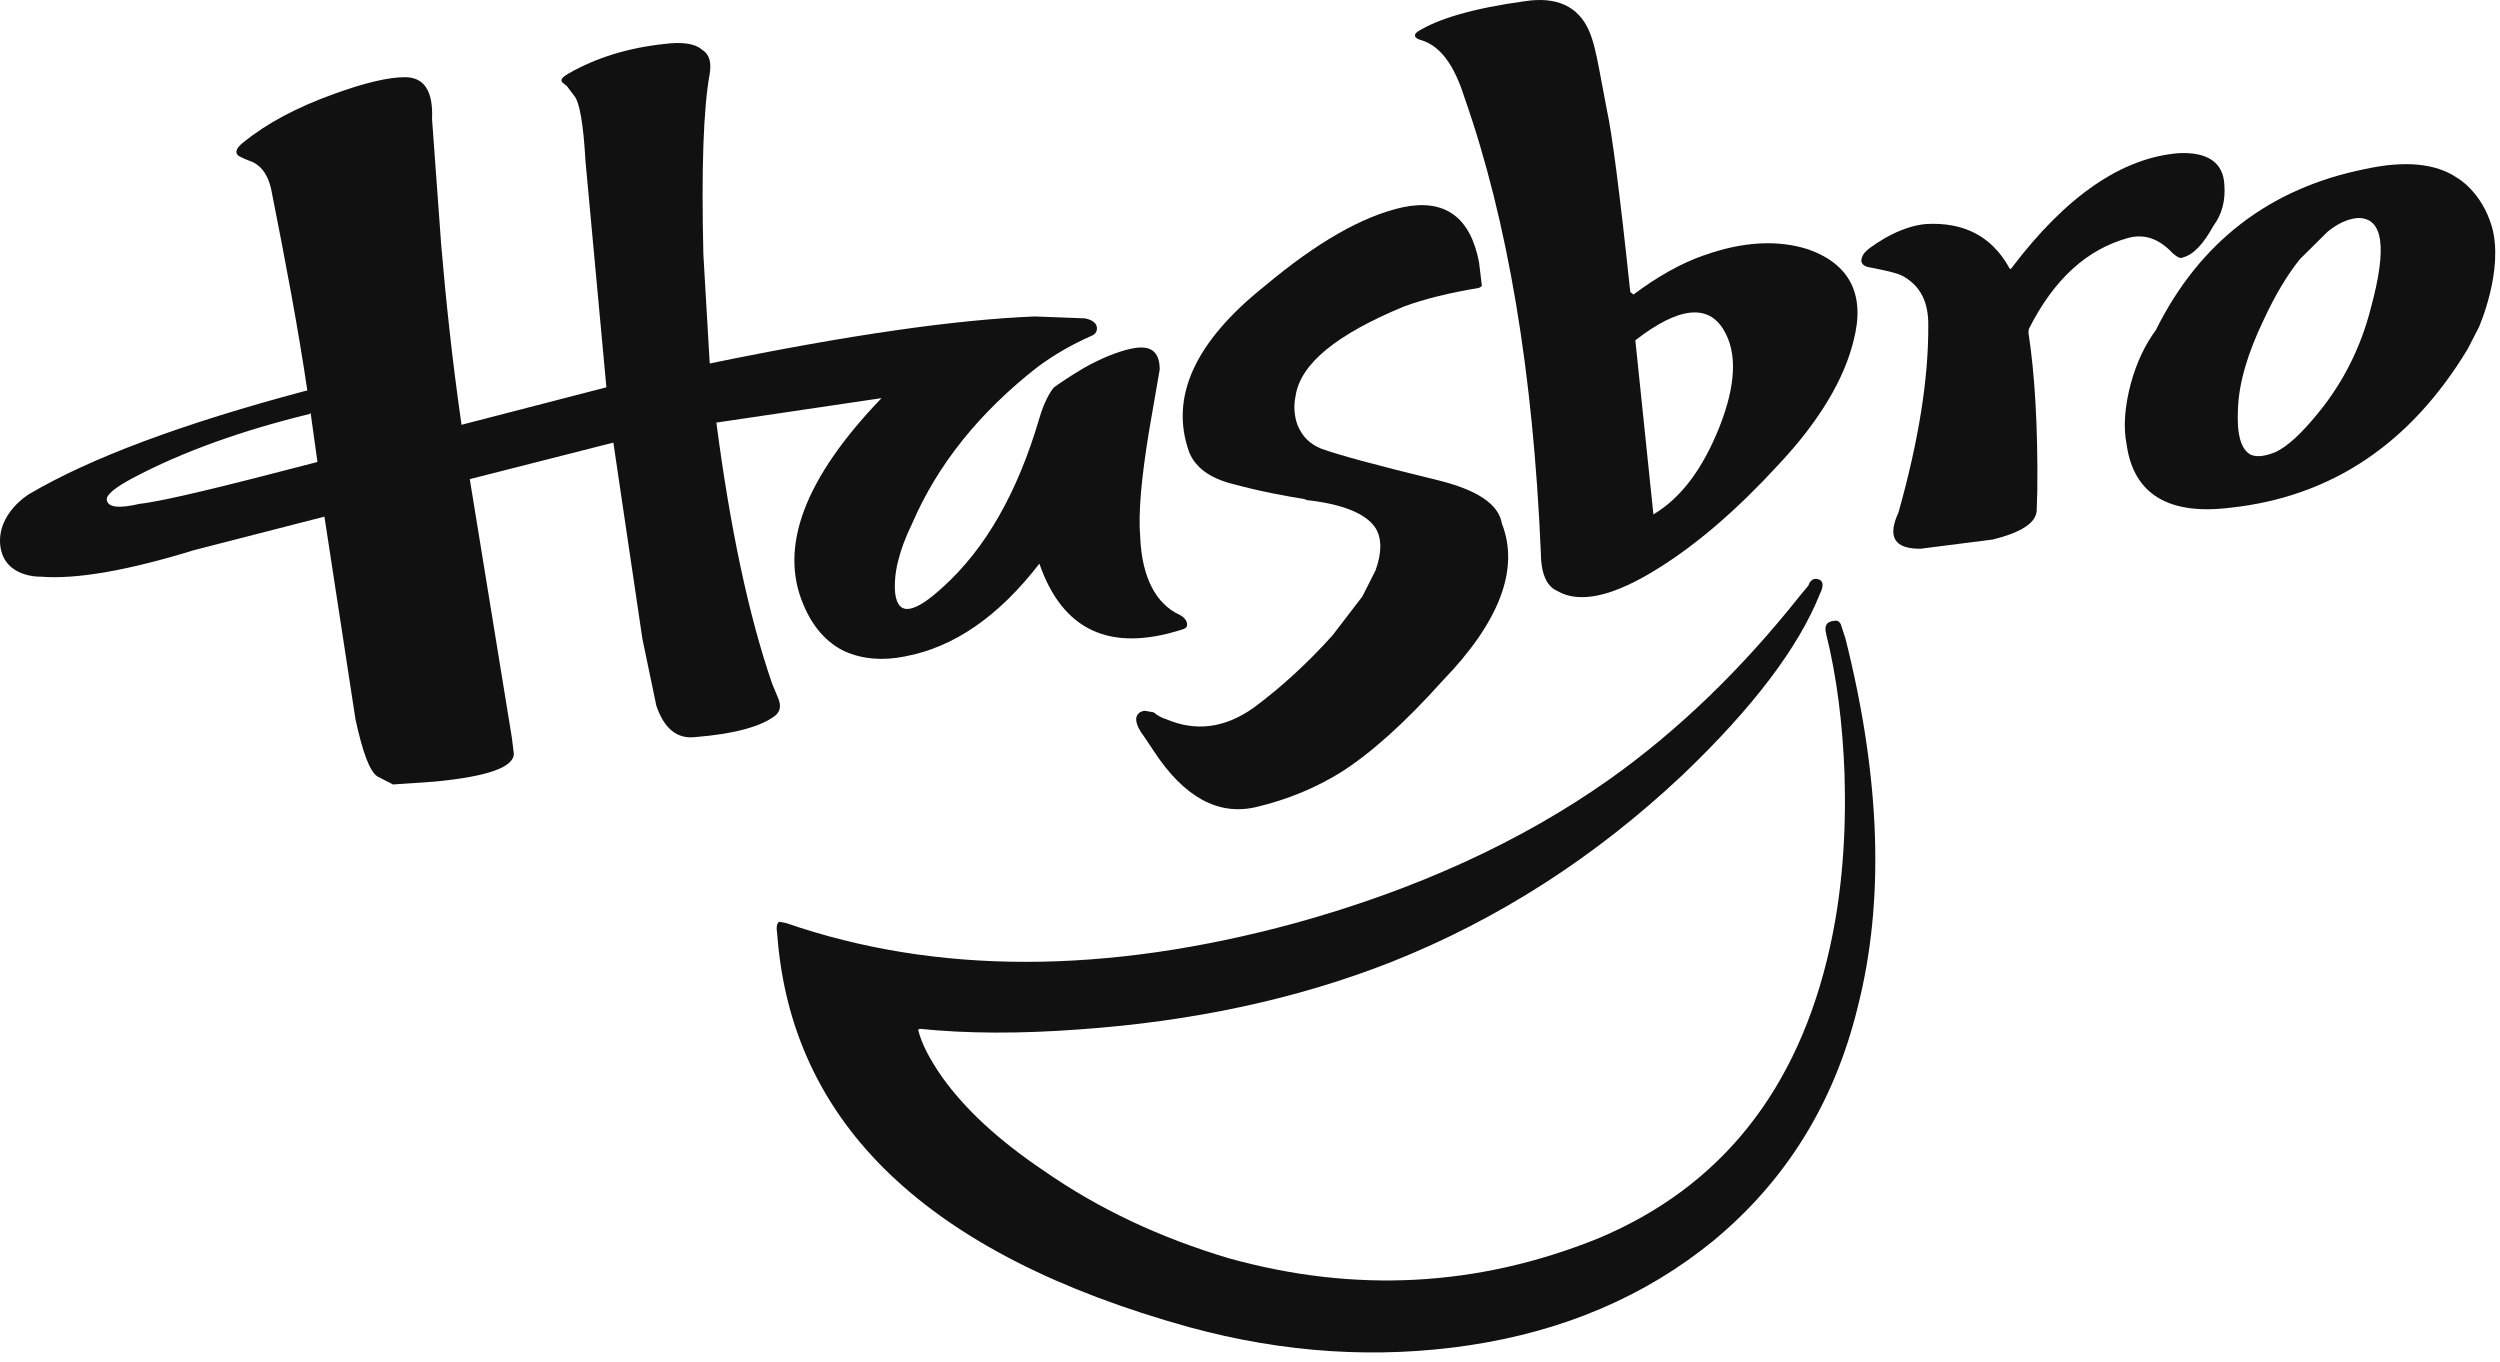
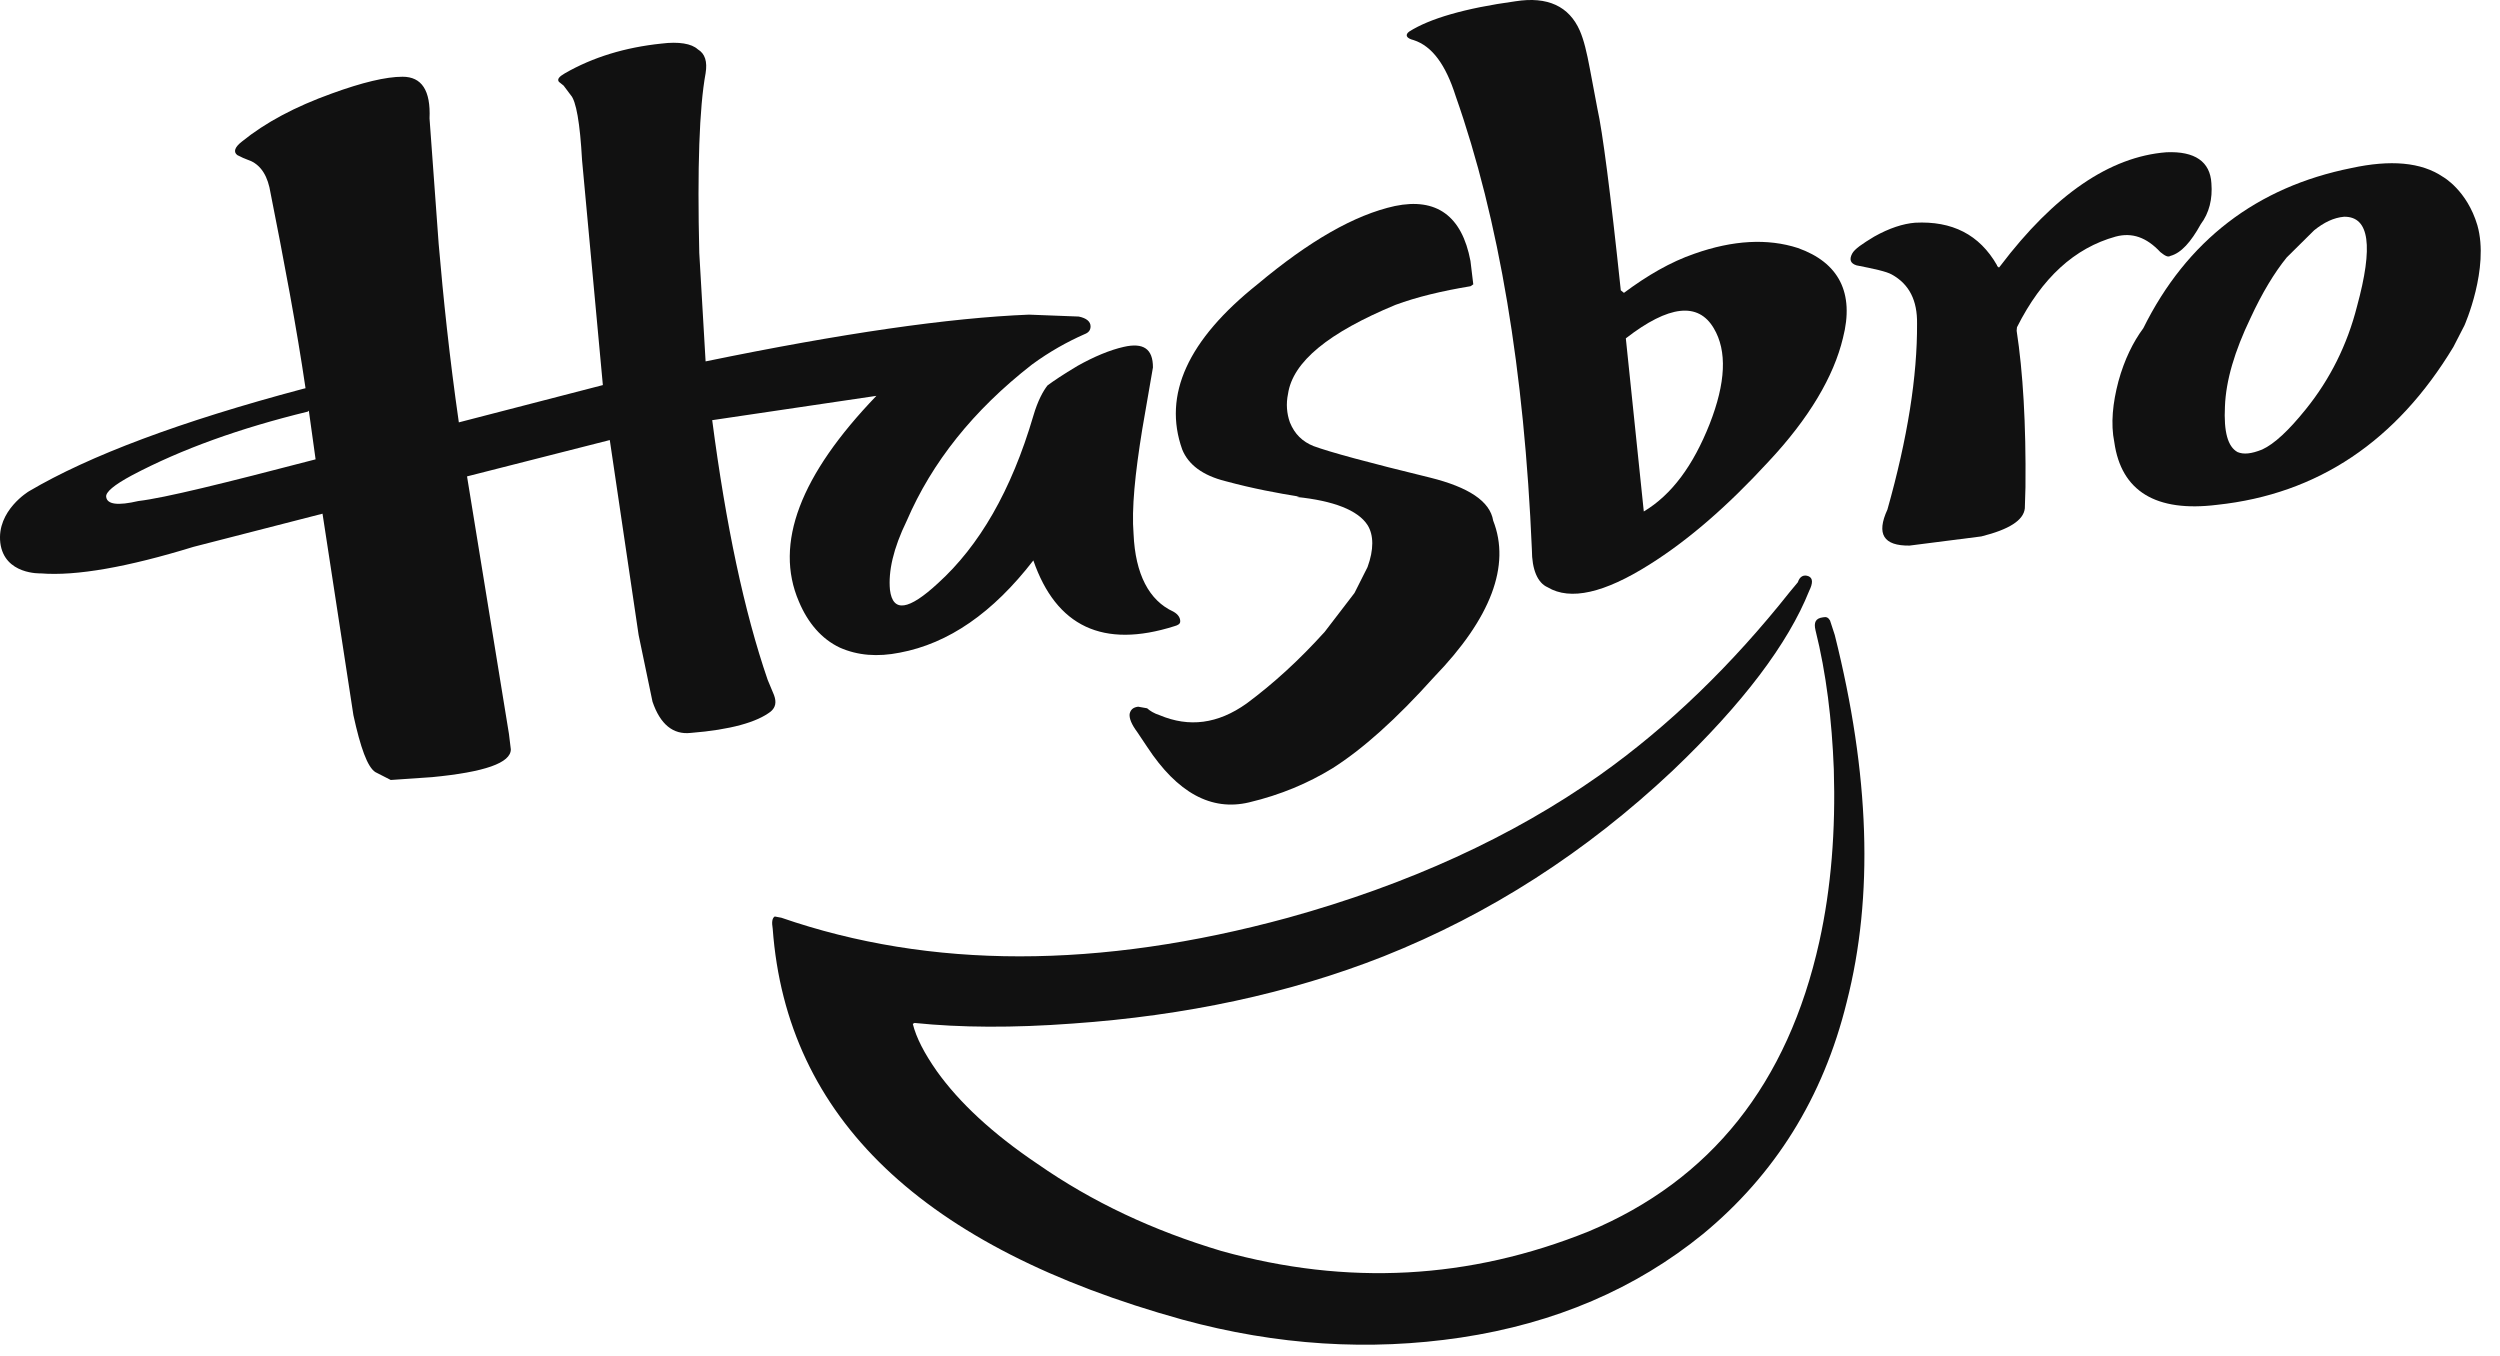
- <svg xmlns="http://www.w3.org/2000/svg" width="191" height="104" viewBox="0 0 191 104" fill="none">
-   <path fill-rule="evenodd" clip-rule="evenodd" d="M172.941 24.446C173.838 22.504 174.781 20.95 175.726 19.785L177.834 17.697C178.585 17.09 179.335 16.727 180.135 16.654C182.096 16.63 182.387 18.935 181.128 23.548C180.377 26.509 179.044 29.155 177.204 31.436C175.873 33.087 174.782 34.107 173.839 34.543C172.99 34.883 172.409 34.931 171.949 34.737C171.198 34.325 170.883 33.184 170.98 31.242C171.052 29.227 171.73 26.97 172.941 24.446ZM170.374 38.792C178.123 37.966 184.177 33.888 188.536 26.655L189.385 25.004C189.385 25.004 191.323 20.635 190.378 17.309C189.579 14.615 187.739 13.595 187.739 13.595C186.068 12.454 183.694 12.26 180.69 12.915C173.425 14.372 168.05 18.474 164.706 25.222C163.931 26.266 163.253 27.626 162.795 29.3C162.358 30.951 162.188 32.553 162.479 33.985C163.011 37.748 165.675 39.374 170.374 38.792Z" fill="#111111" />
-   <path fill-rule="evenodd" clip-rule="evenodd" d="M153.615 20.561L153.469 20.44V20.39C152.112 18.012 150.007 16.968 147.173 17.113C146.253 17.186 145.188 17.527 144.025 18.182C143.104 18.74 142.522 19.128 142.329 19.492C142.088 19.954 142.208 20.245 142.67 20.39C144.026 20.658 144.945 20.851 145.382 21.095C146.738 21.846 147.343 23.109 147.32 24.856C147.343 28.91 146.592 33.669 145.042 39.155C144.171 41.048 144.752 41.946 146.738 41.922L152.26 41.218C154.391 40.684 155.505 39.98 155.602 39.057L155.651 37.431C155.699 32.577 155.457 28.571 154.974 25.416L154.997 25.148C156.91 21.337 159.43 19.056 162.577 18.182C163.836 17.841 164.952 18.23 166.017 19.371C166.38 19.663 166.598 19.784 166.792 19.663C167.614 19.444 168.366 18.594 169.117 17.235C169.771 16.361 170.037 15.293 169.939 14.079C169.843 12.428 168.68 11.604 166.477 11.7C162.117 12.04 157.855 14.977 153.714 20.44L153.615 20.561Z" fill="#111111" />
-   <path fill-rule="evenodd" clip-rule="evenodd" d="M121.404 2.355C120.582 0.485 118.934 -0.291 116.463 0.097C112.565 0.632 109.852 1.433 108.29 2.428C107.963 2.671 108.047 2.938 108.641 3.084C110.057 3.545 111.099 4.977 111.862 7.38C115.203 16.872 117.14 28.523 117.721 42.239C117.721 43.768 118.158 44.788 118.933 45.127C120.677 46.171 123.293 45.564 126.756 43.379C129.734 41.51 132.737 38.913 135.886 35.49C139.033 32.139 140.923 28.912 141.625 25.975C142.521 22.504 141.311 20.173 138.162 19.056C135.837 18.304 133.174 18.449 130.219 19.493C128.378 20.124 126.586 21.168 124.794 22.503L124.553 22.308C123.754 14.734 123.148 10.098 122.76 8.374L122.178 5.292C121.937 4.006 121.72 3.084 121.404 2.355ZM126.32 39.301L124.94 25.998C128.257 23.426 130.509 23.207 131.698 25.221C132.738 26.969 132.618 29.42 131.382 32.577C130.123 35.757 128.476 38.015 126.32 39.301Z" fill="#111111" />
-   <path fill-rule="evenodd" clip-rule="evenodd" d="M137.534 45.492C133.126 51.05 128.258 55.785 122.954 59.546C116.222 64.304 108.193 67.969 98.978 70.518C84.471 74.474 71.49 74.474 60.047 70.518L59.539 70.421C59.333 70.543 59.297 70.858 59.38 71.368C60.446 85.885 70.896 95.861 90.852 101.395C98.13 103.386 105.263 103.823 112.249 102.78C119.515 101.687 125.715 99.017 130.872 94.817C136.37 90.278 140.099 84.379 141.915 76.999C143.999 68.868 143.683 59.498 140.996 48.793L140.632 47.676C140.486 47.434 140.341 47.385 140.098 47.434C139.517 47.507 139.373 47.822 139.517 48.429C140.341 51.731 140.776 55.323 140.922 59.11C141.067 63.794 140.728 68.214 139.808 72.364C137.386 83.263 131.477 90.69 122.08 94.623C112.926 98.312 103.541 98.822 93.866 96.127C88.599 94.55 83.938 92.366 79.723 89.427C76.26 87.097 73.717 84.719 71.998 82.316C71.029 80.933 70.411 79.743 70.145 78.674L70.278 78.602C73.801 78.966 77.858 78.99 82.423 78.65C91.07 78.044 99.085 76.344 106.339 73.48C114.5 70.228 121.863 65.494 128.523 59.23C133.947 54.06 137.411 49.448 139.032 45.395C139.323 44.813 139.323 44.425 138.985 44.278C138.621 44.133 138.307 44.278 138.161 44.739L137.534 45.492Z" fill="#111111" />
-   <path fill-rule="evenodd" clip-rule="evenodd" d="M3.135 44.059C5.861 44.276 9.82 43.573 14.869 42.019L24.786 39.471L27.159 54.957C27.704 57.458 28.238 58.938 28.843 59.327L30.029 59.934L33.202 59.715C37.246 59.327 39.256 58.623 39.256 57.579L39.111 56.39L35.891 36.606L46.861 33.815L49.077 48.793L50.143 53.914C50.736 55.662 51.728 56.463 53.072 56.317C56.136 56.075 58.183 55.493 59.237 54.666C59.6 54.351 59.685 53.962 59.478 53.404L58.993 52.239C57.189 46.995 55.784 40.345 54.731 32.286L67.349 30.417C61.489 36.509 59.478 41.777 61.391 46.219C62.081 47.87 63.147 49.108 64.539 49.763C65.907 50.37 67.434 50.491 69.141 50.151C72.895 49.447 76.298 47.092 79.409 43.063C81.165 48.136 84.761 49.86 90.26 48.112C90.527 48.039 90.695 47.942 90.695 47.748C90.708 47.505 90.562 47.214 90.163 46.995C88.31 46.146 87.244 44.132 87.111 41.024C86.954 39.082 87.22 36.436 87.778 32.989L88.601 28.231C88.601 26.798 87.861 26.313 86.361 26.653C85.283 26.895 84.072 27.405 82.813 28.11C81.674 28.789 80.924 29.299 80.5 29.614C80.174 30.028 79.75 30.78 79.41 31.945C77.715 37.723 75.245 41.946 72.085 44.811C69.832 46.898 68.609 47.092 68.391 45.321C68.258 43.913 68.633 42.165 69.686 40.004C71.612 35.537 74.784 31.532 79.302 28.013C80.658 27.017 82.014 26.265 83.334 25.683C83.661 25.561 83.806 25.367 83.806 25.076C83.806 24.712 83.491 24.444 82.898 24.324L79.072 24.177C72.957 24.421 64.709 25.61 54.223 27.77L53.738 19.444C53.581 12.914 53.738 8.278 54.223 5.631C54.368 4.734 54.186 4.127 53.618 3.787C53.146 3.351 52.165 3.181 50.821 3.351C48.035 3.642 45.565 4.394 43.41 5.631C42.949 5.899 42.804 6.093 42.949 6.287L43.313 6.579L43.858 7.307C44.269 7.744 44.572 9.443 44.73 12.307L46.328 29.59L35.26 32.454C34.534 27.405 34.061 22.842 33.71 18.738L33.008 9.102C33.104 6.941 32.403 5.897 30.937 5.897C29.653 5.897 27.837 6.334 25.5 7.184C22.666 8.204 20.39 9.417 18.597 10.873C18.029 11.311 17.919 11.675 18.234 11.917L18.682 12.135L18.985 12.257C19.834 12.524 20.426 13.204 20.705 14.393C21.844 20.122 22.8 25.22 23.479 29.832L23.273 29.88C13.876 32.383 6.876 35.005 2.227 37.747C2.227 37.747 -0.267 39.227 0.024 41.705C0.326 44.18 3.135 44.059 3.135 44.059ZM24.253 35.296C17.181 37.14 12.677 38.257 10.631 38.5C9.069 38.864 8.233 38.767 8.16 38.184C8.1 37.821 8.766 37.262 10.123 36.533C13.973 34.494 18.478 32.892 23.648 31.63L23.733 31.557L24.253 35.296Z" fill="#111111" />
-   <path fill-rule="evenodd" clip-rule="evenodd" d="M113.002 21.994C110.809 22.358 108.884 22.818 107.237 23.426C102.091 25.562 99.343 27.796 98.979 30.272C98.821 31.025 98.883 31.777 99.124 32.457C99.487 33.355 100.092 33.938 100.94 34.277C102.188 34.738 105.129 35.539 109.914 36.704C112.832 37.433 114.502 38.502 114.745 40.005C116.102 43.453 114.576 47.507 110.204 52.021C107.286 55.274 104.694 57.58 102.393 59.036C100.528 60.178 98.433 61.075 95.975 61.658C93.093 62.337 90.477 60.931 88.152 57.386L87.389 56.245C86.954 55.663 86.772 55.202 86.808 54.861C86.88 54.522 87.086 54.352 87.462 54.303L88.152 54.425C88.37 54.62 88.673 54.813 89.12 54.958C91.373 55.905 93.576 55.637 95.793 54.06C97.888 52.507 99.873 50.686 101.798 48.55L104.088 45.565L105.092 43.574C105.577 42.239 105.577 41.123 105.092 40.346C104.352 39.205 102.488 38.477 99.632 38.185L99.849 38.161C98.191 37.894 96.324 37.555 94.17 36.972C92.426 36.535 91.323 35.71 90.852 34.545C89.35 30.346 91.276 26.121 96.629 21.849C100.6 18.524 104.088 16.508 107.199 15.829C110.384 15.174 112.346 16.581 113 20.054L113.217 21.849L113.002 21.994Z" fill="#111111" />
+ <svg xmlns="http://www.w3.org/2000/svg" width="118" height="64" viewBox="0 0 118 64" fill="none">
+   <path fill-rule="evenodd" clip-rule="evenodd" d="M106.222 15.016C106.773 13.823 107.352 12.869 107.932 12.153L109.227 10.871C109.688 10.498 110.149 10.274 110.64 10.23C111.845 10.215 112.024 11.631 111.25 14.464C110.789 16.283 109.97 17.909 108.84 19.31C108.023 20.324 107.353 20.951 106.773 21.218C106.252 21.427 105.895 21.457 105.612 21.338C105.151 21.084 104.958 20.384 105.017 19.191C105.062 17.953 105.478 16.567 106.222 15.016ZM104.645 23.828C109.405 23.321 113.123 20.816 115.801 16.373L116.322 15.359C116.322 15.359 117.512 12.675 116.932 10.632C116.441 8.977 115.311 8.35 115.311 8.35C114.284 7.65 112.826 7.531 110.981 7.933C106.519 8.828 103.217 11.348 101.164 15.493C100.688 16.134 100.272 16.97 99.99 17.998C99.722 19.012 99.617 19.996 99.796 20.875C100.123 23.187 101.759 24.186 104.645 23.828Z" fill="#111111" />
+   <path fill-rule="evenodd" clip-rule="evenodd" d="M94.352 12.63L94.262 12.556V12.525C93.429 11.064 92.135 10.423 90.395 10.512C89.83 10.557 89.176 10.766 88.462 11.168C87.896 11.511 87.539 11.75 87.42 11.974C87.272 12.257 87.346 12.436 87.629 12.525C88.462 12.69 89.026 12.808 89.295 12.958C90.128 13.42 90.499 14.195 90.485 15.269C90.499 17.759 90.038 20.682 89.086 24.052C88.551 25.215 88.908 25.766 90.128 25.752L93.52 25.319C94.829 24.991 95.513 24.559 95.572 23.992L95.602 22.993C95.632 20.011 95.483 17.55 95.186 15.612L95.201 15.447C96.376 13.107 97.923 11.705 99.856 11.168C100.63 10.96 101.315 11.198 101.969 11.899C102.192 12.078 102.326 12.153 102.445 12.078C102.95 11.944 103.412 11.422 103.873 10.587C104.275 10.05 104.438 9.394 104.378 8.648C104.319 7.634 103.605 7.128 102.252 7.187C99.574 7.396 96.956 9.2 94.412 12.556L94.352 12.63Z" fill="#111111" />
+   <path fill-rule="evenodd" clip-rule="evenodd" d="M74.567 1.447C74.062 0.298 73.05 -0.179 71.533 0.06C69.138 0.388 67.472 0.88 66.513 1.491C66.312 1.641 66.363 1.805 66.728 1.894C67.598 2.178 68.238 3.057 68.707 4.533C70.759 10.364 71.948 17.521 72.305 25.946C72.305 26.886 72.574 27.512 73.05 27.72C74.121 28.362 75.728 27.989 77.855 26.647C79.684 25.498 81.528 23.903 83.462 21.801C85.395 19.742 86.556 17.759 86.987 15.956C87.537 13.823 86.795 12.392 84.86 11.706C83.432 11.244 81.797 11.333 79.981 11.974C78.851 12.362 77.751 13.003 76.65 13.823L76.501 13.703C76.011 9.051 75.638 6.203 75.4 5.144L75.043 3.251C74.895 2.461 74.761 1.894 74.567 1.447ZM77.587 24.142L76.739 15.97C78.777 14.39 80.16 14.255 80.89 15.493C81.529 16.566 81.455 18.072 80.696 20.011C79.923 21.965 78.911 23.351 77.587 24.142Z" fill="#111111" />
+   <path fill-rule="evenodd" clip-rule="evenodd" d="M84.475 27.944C81.767 31.359 78.777 34.267 75.519 36.577C71.385 39.5 66.453 41.751 60.793 43.317C51.883 45.747 43.91 45.747 36.881 43.317L36.569 43.258C36.443 43.333 36.42 43.526 36.472 43.839C37.127 52.757 43.545 58.884 55.802 62.284C60.272 63.507 64.653 63.775 68.944 63.134C73.407 62.463 77.215 60.823 80.383 58.244C83.759 55.455 86.05 51.831 87.165 47.298C88.445 42.303 88.251 36.548 86.601 29.972L86.377 29.286C86.287 29.137 86.199 29.107 86.049 29.137C85.692 29.182 85.604 29.376 85.692 29.749C86.199 31.777 86.466 33.983 86.556 36.31C86.644 39.187 86.436 41.902 85.871 44.451C84.384 51.146 80.754 55.708 74.983 58.124C69.36 60.39 63.596 60.703 57.653 59.048C54.418 58.079 51.555 56.738 48.966 54.933C46.84 53.501 45.278 52.041 44.221 50.564C43.627 49.715 43.247 48.984 43.084 48.327L43.165 48.283C45.329 48.506 47.821 48.521 50.625 48.312C55.936 47.94 60.859 46.896 65.314 45.136C70.327 43.139 74.849 40.231 78.94 36.383C82.272 33.208 84.399 30.375 85.395 27.885C85.573 27.527 85.573 27.289 85.365 27.199C85.142 27.11 84.949 27.199 84.859 27.482L84.475 27.944Z" fill="#111111" />
+   <path fill-rule="evenodd" clip-rule="evenodd" d="M1.926 27.064C3.6 27.198 6.031 26.765 9.133 25.811L15.223 24.246L16.681 33.758C17.016 35.294 17.344 36.204 17.716 36.443L18.444 36.815L20.393 36.681C22.877 36.443 24.111 36.01 24.111 35.369L24.022 34.639L22.044 22.486L28.782 20.771L30.143 29.972L30.798 33.118C31.163 34.191 31.772 34.684 32.598 34.594C34.479 34.445 35.736 34.087 36.384 33.58C36.606 33.386 36.659 33.147 36.532 32.804L36.234 32.089C35.126 28.867 34.263 24.782 33.616 19.832L41.366 18.684C37.767 22.426 36.532 25.662 37.707 28.391C38.131 29.405 38.785 30.165 39.641 30.568C40.481 30.94 41.418 31.015 42.467 30.806C44.773 30.373 46.863 28.927 48.774 26.452C49.852 29.568 52.061 30.628 55.438 29.554C55.602 29.509 55.706 29.449 55.706 29.33C55.713 29.181 55.624 29.002 55.379 28.867C54.241 28.346 53.586 27.109 53.504 25.2C53.408 24.007 53.571 22.381 53.914 20.264L54.419 17.341C54.419 16.461 53.965 16.163 53.044 16.372C52.382 16.521 51.638 16.834 50.864 17.267C50.165 17.684 49.704 17.997 49.444 18.191C49.243 18.445 48.983 18.907 48.775 19.623C47.733 23.172 46.216 25.766 44.275 27.526C42.891 28.808 42.14 28.927 42.006 27.839C41.925 26.974 42.155 25.901 42.802 24.573C43.985 21.829 45.933 19.369 48.708 17.207C49.541 16.596 50.374 16.134 51.184 15.776C51.385 15.701 51.475 15.582 51.475 15.403C51.475 15.18 51.281 15.015 50.917 14.941L48.567 14.851C44.81 15.001 39.745 15.731 33.304 17.058L33.006 11.944C32.91 7.933 33.006 5.084 33.304 3.459C33.393 2.908 33.282 2.535 32.933 2.326C32.642 2.058 32.04 1.954 31.214 2.058C29.504 2.237 27.986 2.699 26.663 3.459C26.38 3.623 26.291 3.742 26.38 3.862L26.603 4.041L26.938 4.488C27.191 4.757 27.377 5.8 27.473 7.56L28.455 18.176L21.657 19.936C21.211 16.834 20.921 14.031 20.705 11.51L20.274 5.591C20.333 4.264 19.902 3.622 19.002 3.622C18.213 3.622 17.098 3.891 15.662 4.413C13.922 5.039 12.524 5.785 11.422 6.679C11.073 6.948 11.006 7.171 11.2 7.32L11.475 7.454L11.661 7.529C12.182 7.693 12.546 8.11 12.717 8.841C13.417 12.36 14.004 15.491 14.421 18.325L14.295 18.355C8.522 19.892 4.223 21.502 1.368 23.187C1.368 23.187 -0.164 24.096 0.014 25.618C0.2 27.138 1.926 27.064 1.926 27.064ZM14.896 21.681C10.553 22.814 7.786 23.5 6.529 23.649C5.57 23.873 5.057 23.813 5.012 23.455C4.975 23.232 5.384 22.889 6.217 22.441C8.582 21.189 11.349 20.204 14.525 19.429L14.577 19.384L14.896 21.681Z" fill="#111111" />
+   <path fill-rule="evenodd" clip-rule="evenodd" d="M69.407 13.51C68.06 13.733 66.878 14.016 65.866 14.39C62.705 15.702 61.017 17.074 60.794 18.595C60.697 19.057 60.734 19.52 60.883 19.937C61.106 20.489 61.477 20.846 61.998 21.055C62.765 21.338 64.571 21.83 67.51 22.546C69.302 22.994 70.328 23.65 70.478 24.574C71.311 26.692 70.373 29.182 67.688 31.955C65.896 33.953 64.304 35.369 62.891 36.264C61.745 36.965 60.458 37.516 58.949 37.874C57.178 38.292 55.572 37.428 54.144 35.25L53.675 34.549C53.408 34.191 53.296 33.909 53.318 33.699C53.363 33.491 53.489 33.386 53.72 33.356L54.144 33.431C54.278 33.551 54.464 33.67 54.739 33.759C56.122 34.34 57.475 34.176 58.837 33.207C60.124 32.253 61.343 31.134 62.526 29.823L63.932 27.989L64.548 26.766C64.846 25.946 64.846 25.26 64.548 24.783C64.094 24.082 62.949 23.635 61.195 23.456L61.328 23.441C60.31 23.277 59.163 23.068 57.84 22.71C56.769 22.442 56.092 21.935 55.802 21.219C54.88 18.64 56.062 16.045 59.35 13.421C61.789 11.378 63.932 10.14 65.843 9.723C67.799 9.32 69.004 10.185 69.406 12.318L69.539 13.421L69.407 13.51Z" fill="#111111" />
</svg>
